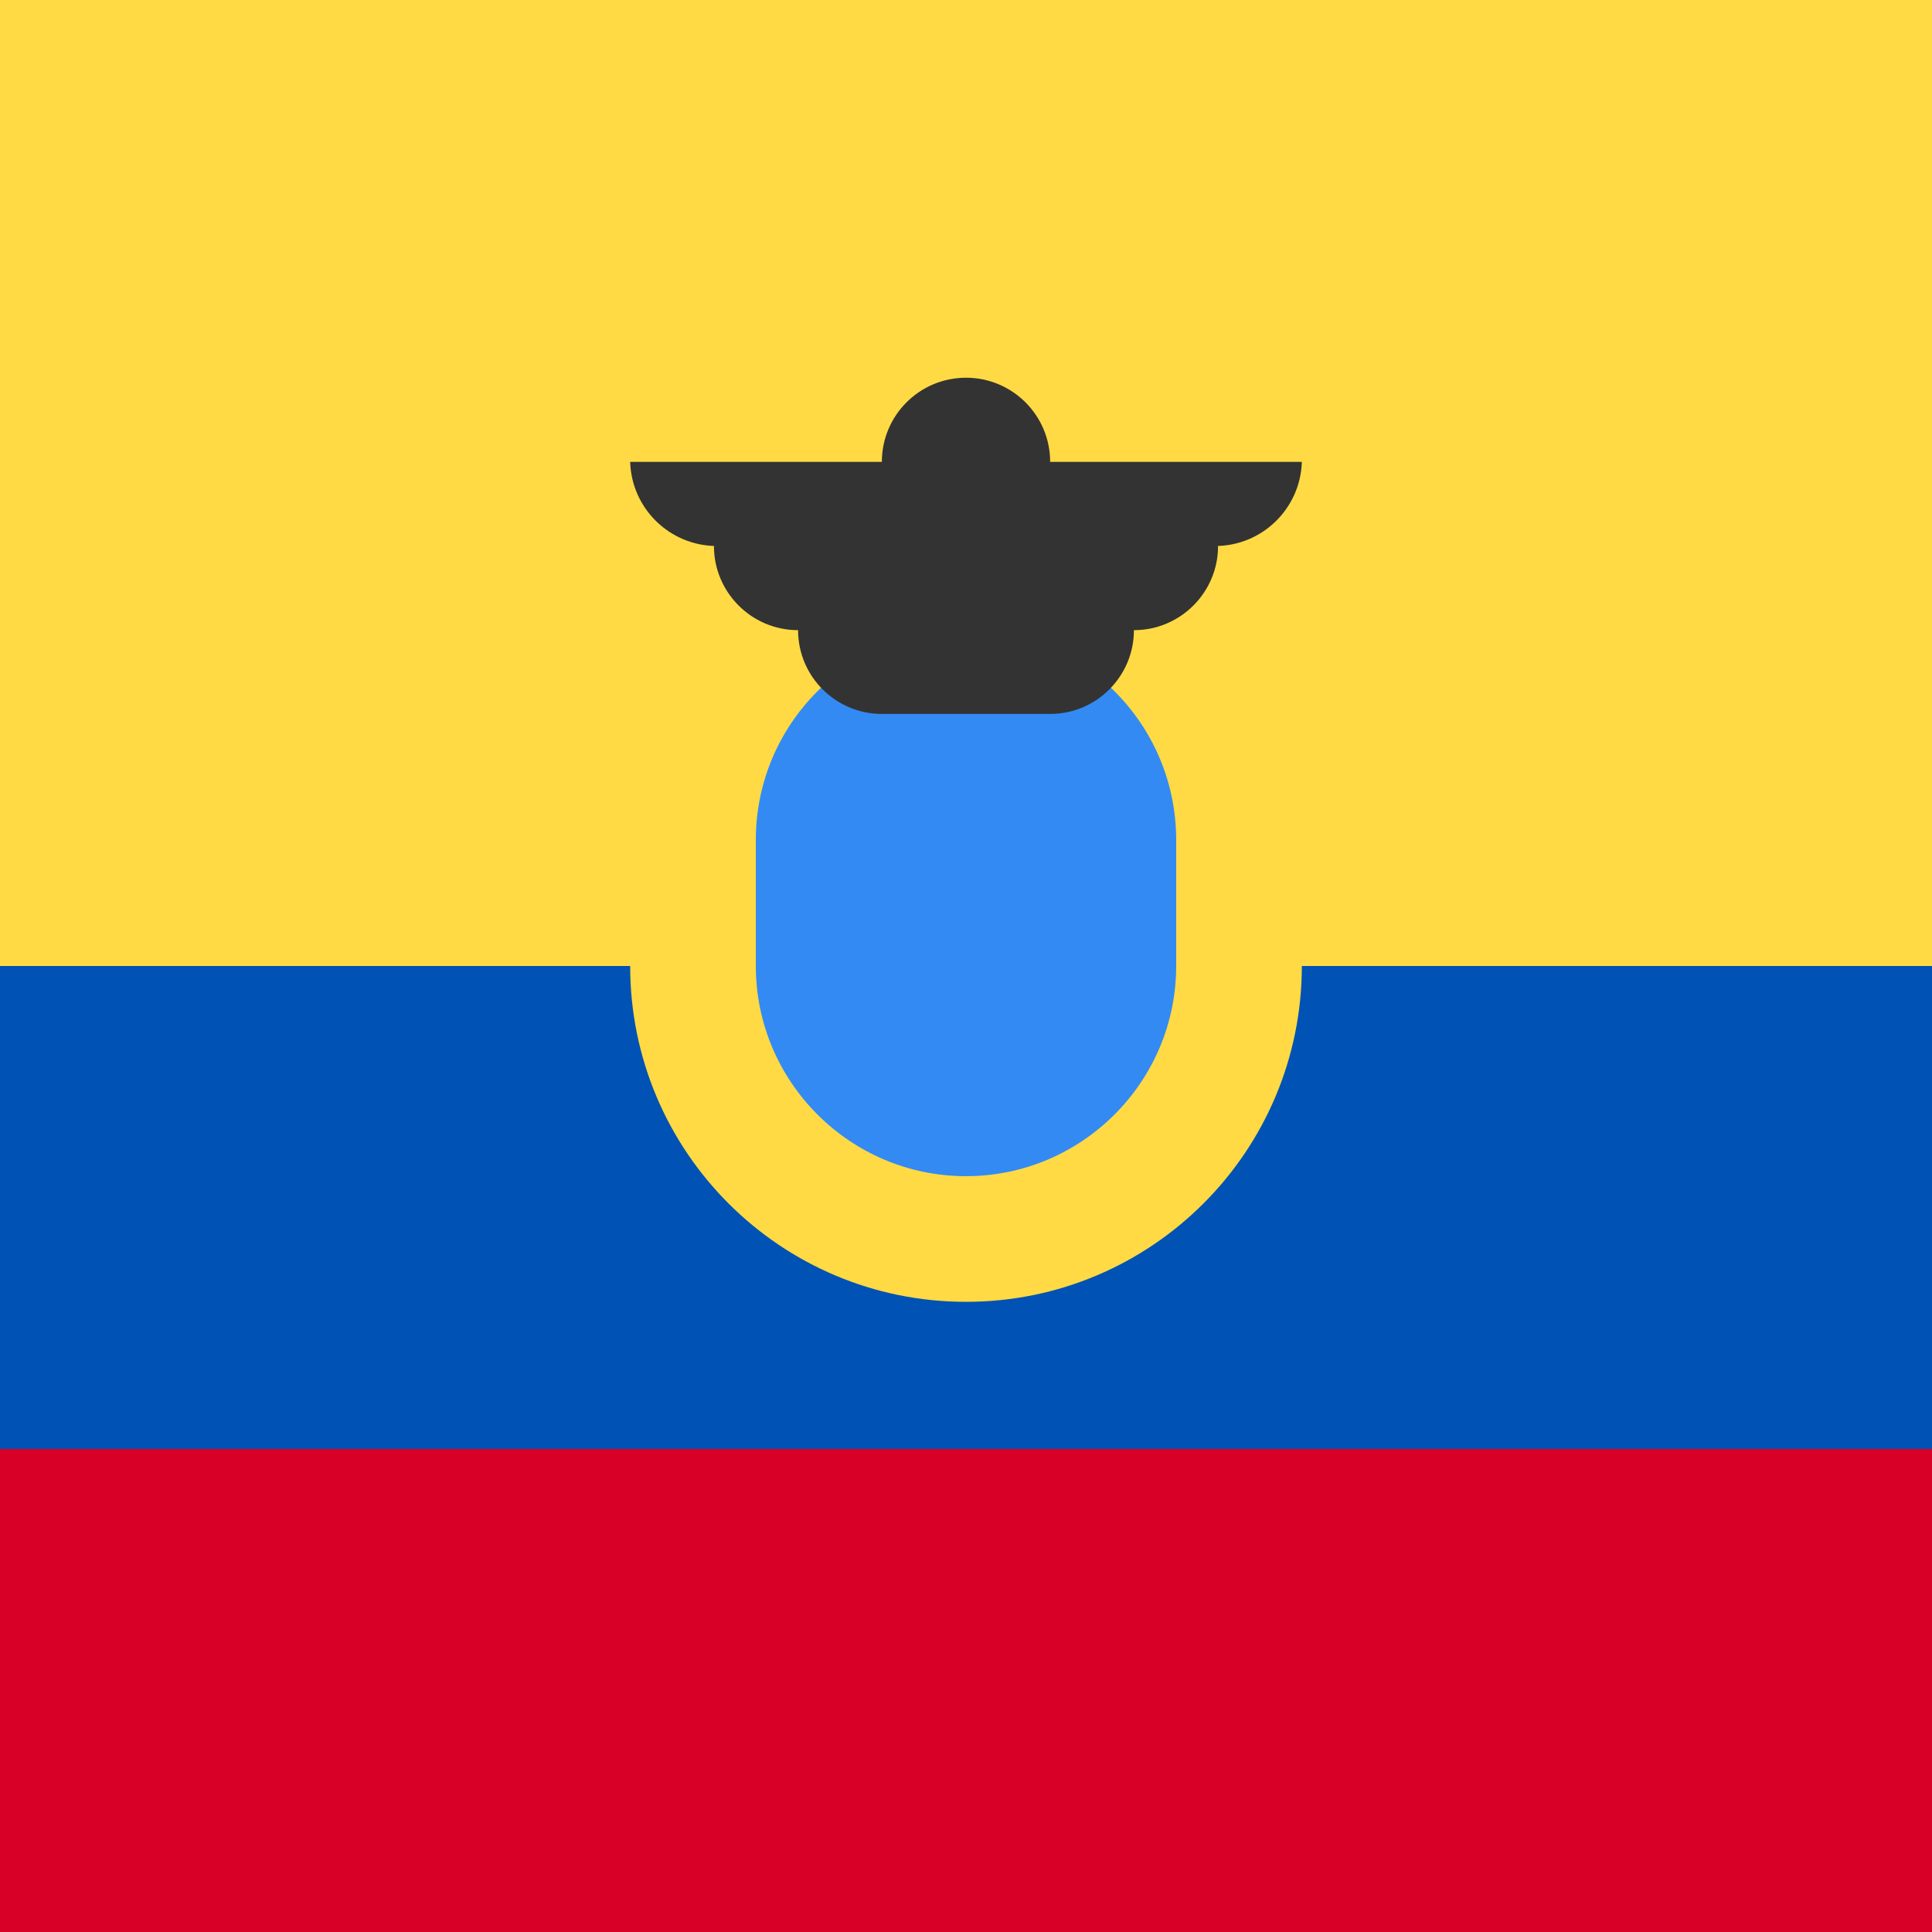
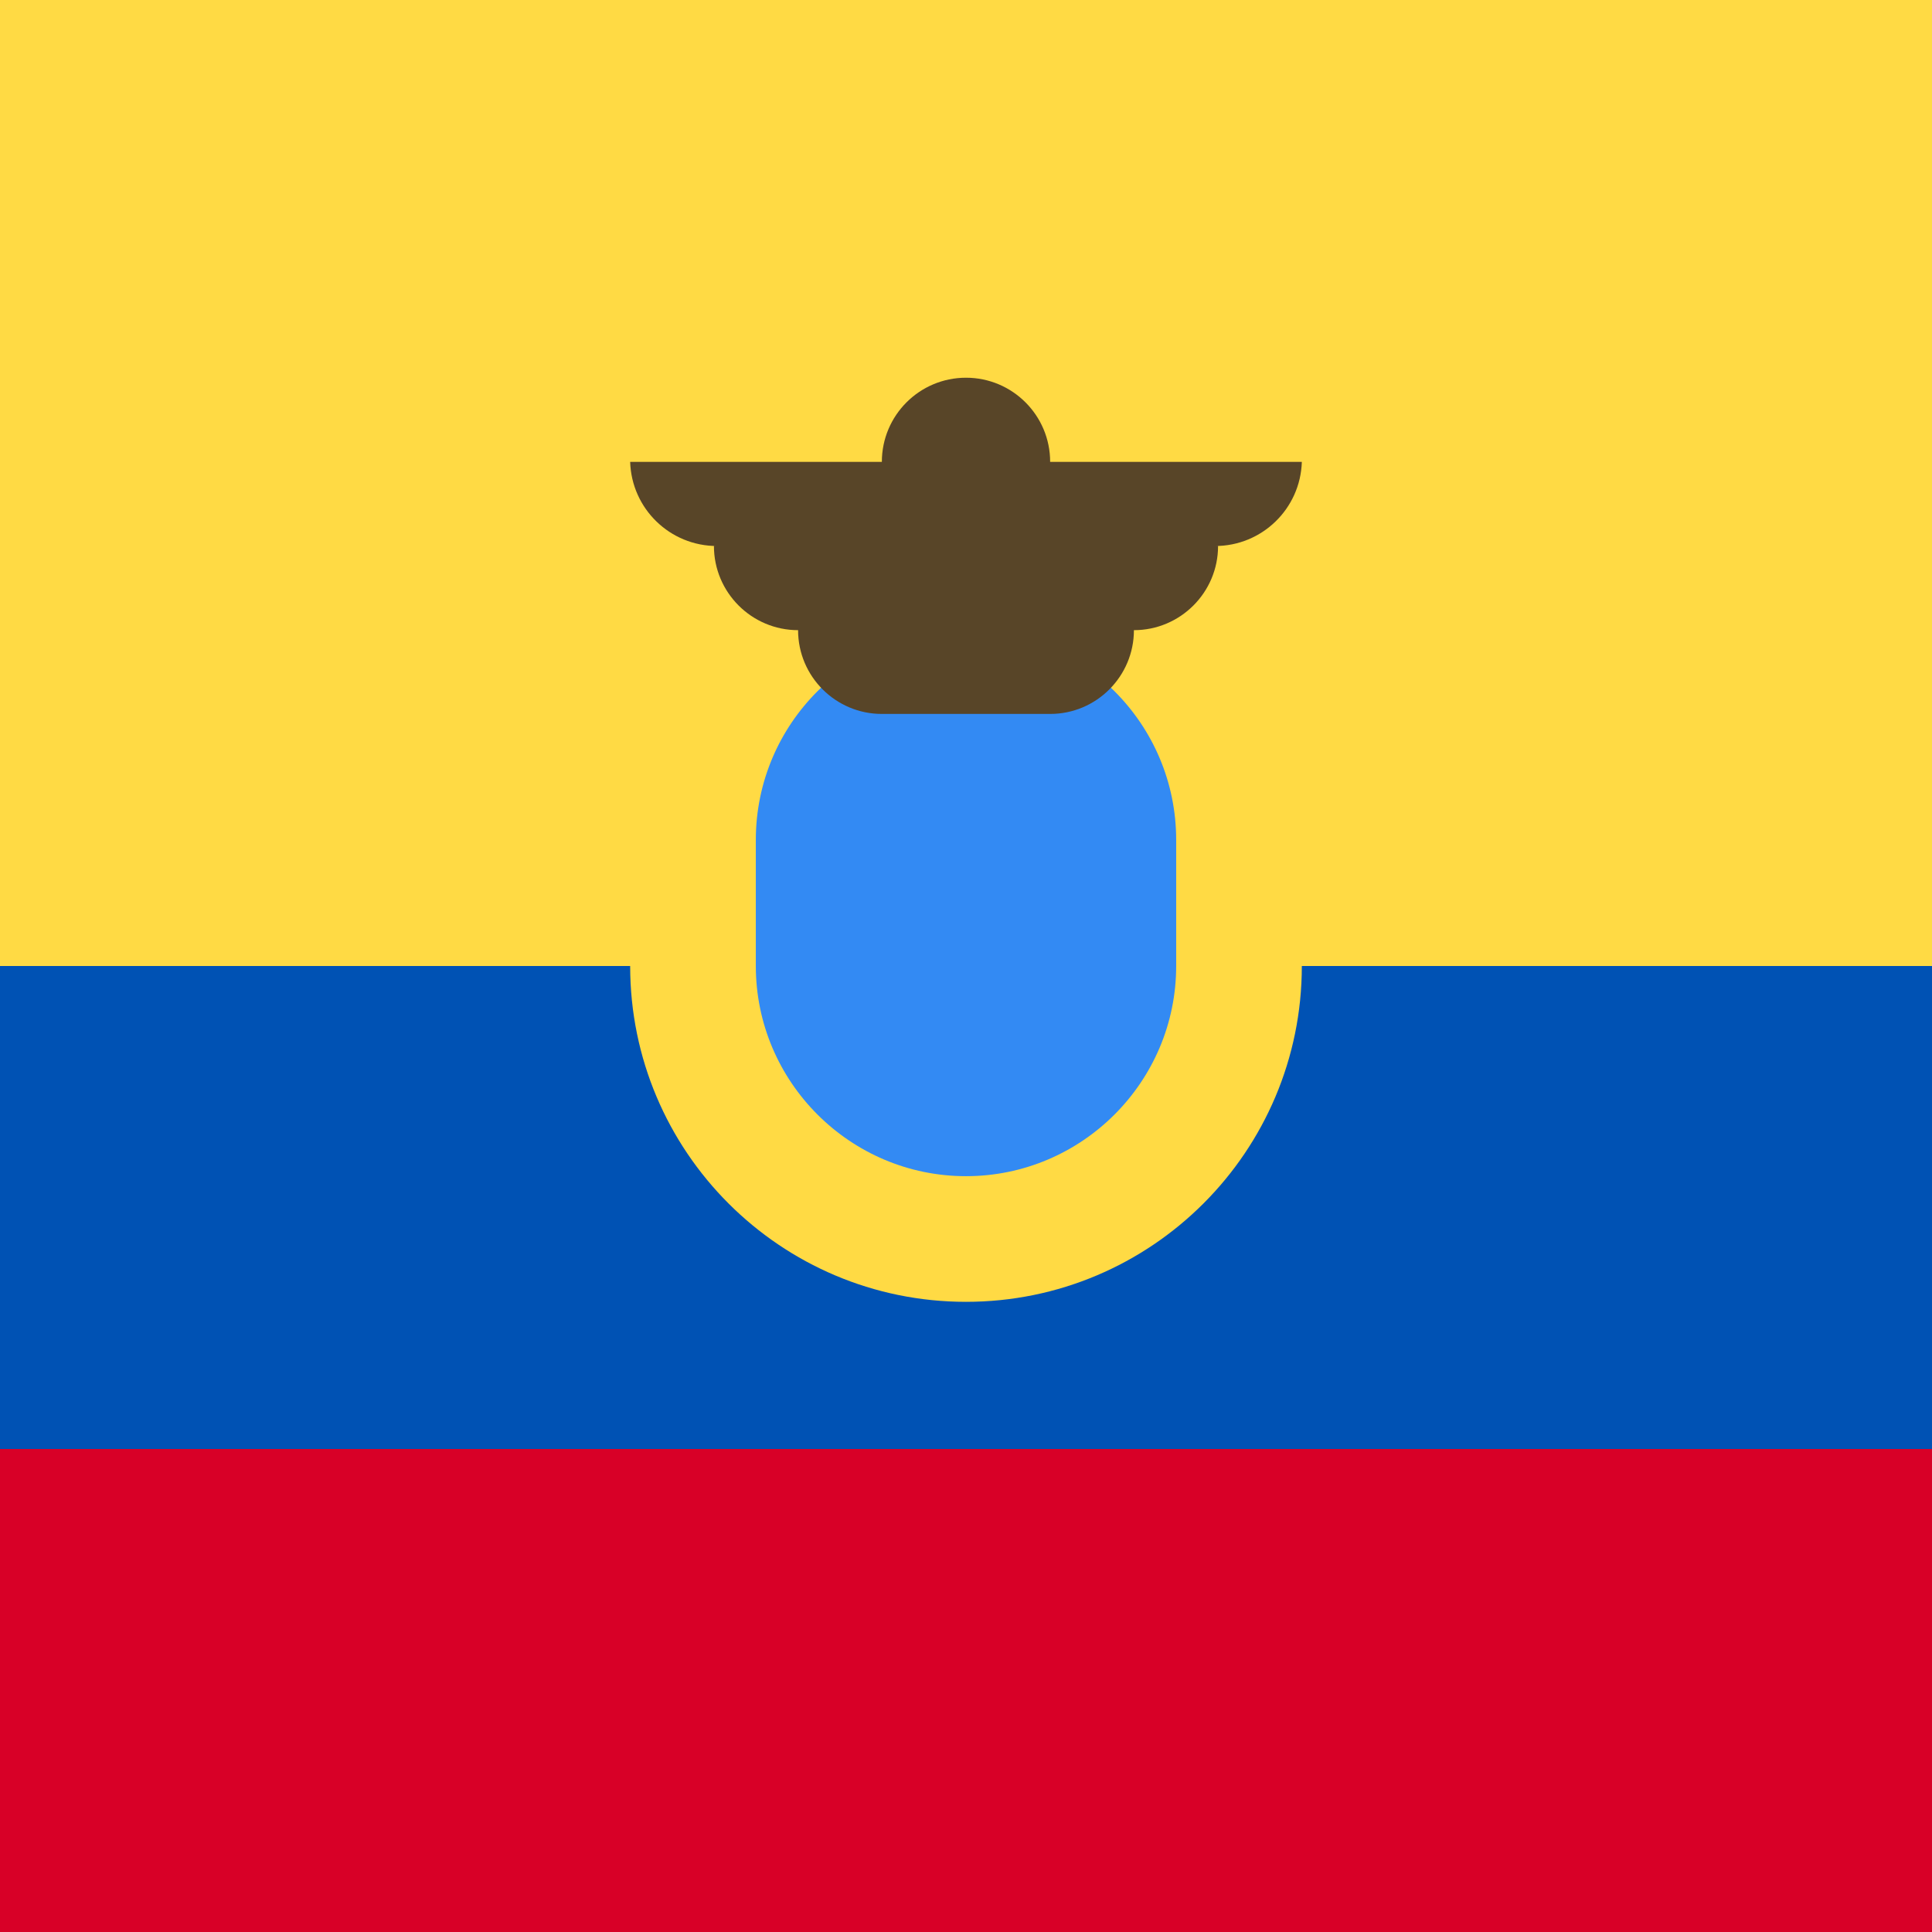
<svg xmlns="http://www.w3.org/2000/svg" width="512" height="512" fill="none">
  <path fill="#0052B4" d="M0 145.3h512v290.8H0z" />
  <path fill="#D80027" d="M0 384h512v128H0z" />
  <path fill="#FFDA44" d="M0 0h512v256H0z" />
  <path fill="#FFDA44" d="M256 345a89 89 0 1 0 0-178 89 89 0 0 0 0 178Z" />
  <path fill="#338AF3" d="M256 311.7c-30.7 0-55.7-25-55.7-55.7v-33.4a55.7 55.7 0 0 1 111.4 0V256c0 30.7-25 55.7-55.7 55.7Z" />
-   <path fill="#333" d="M345 122.4h-66.7a22.3 22.3 0 0 0-44.6 0H167a23 23 0 0 0 23 22.3h-.8c0 12.3 10 22.3 22.3 22.3 0 12.3 10 22.2 22.2 22.2h44.6c12.3 0 22.2-10 22.2-22.2 12.3 0 22.3-10 22.3-22.3h-.8a23 23 0 0 0 23-22.3Z" />
+   <path fill="#584528" d="M345 122.4h-66.7a22.3 22.3 0 0 0-44.6 0H167a23 23 0 0 0 23 22.3h-.8c0 12.3 10 22.3 22.3 22.3 0 12.3 10 22.2 22.2 22.2h44.6c12.3 0 22.2-10 22.2-22.2 12.3 0 22.3-10 22.3-22.3h-.8a23 23 0 0 0 23-22.3Z" />
</svg>
